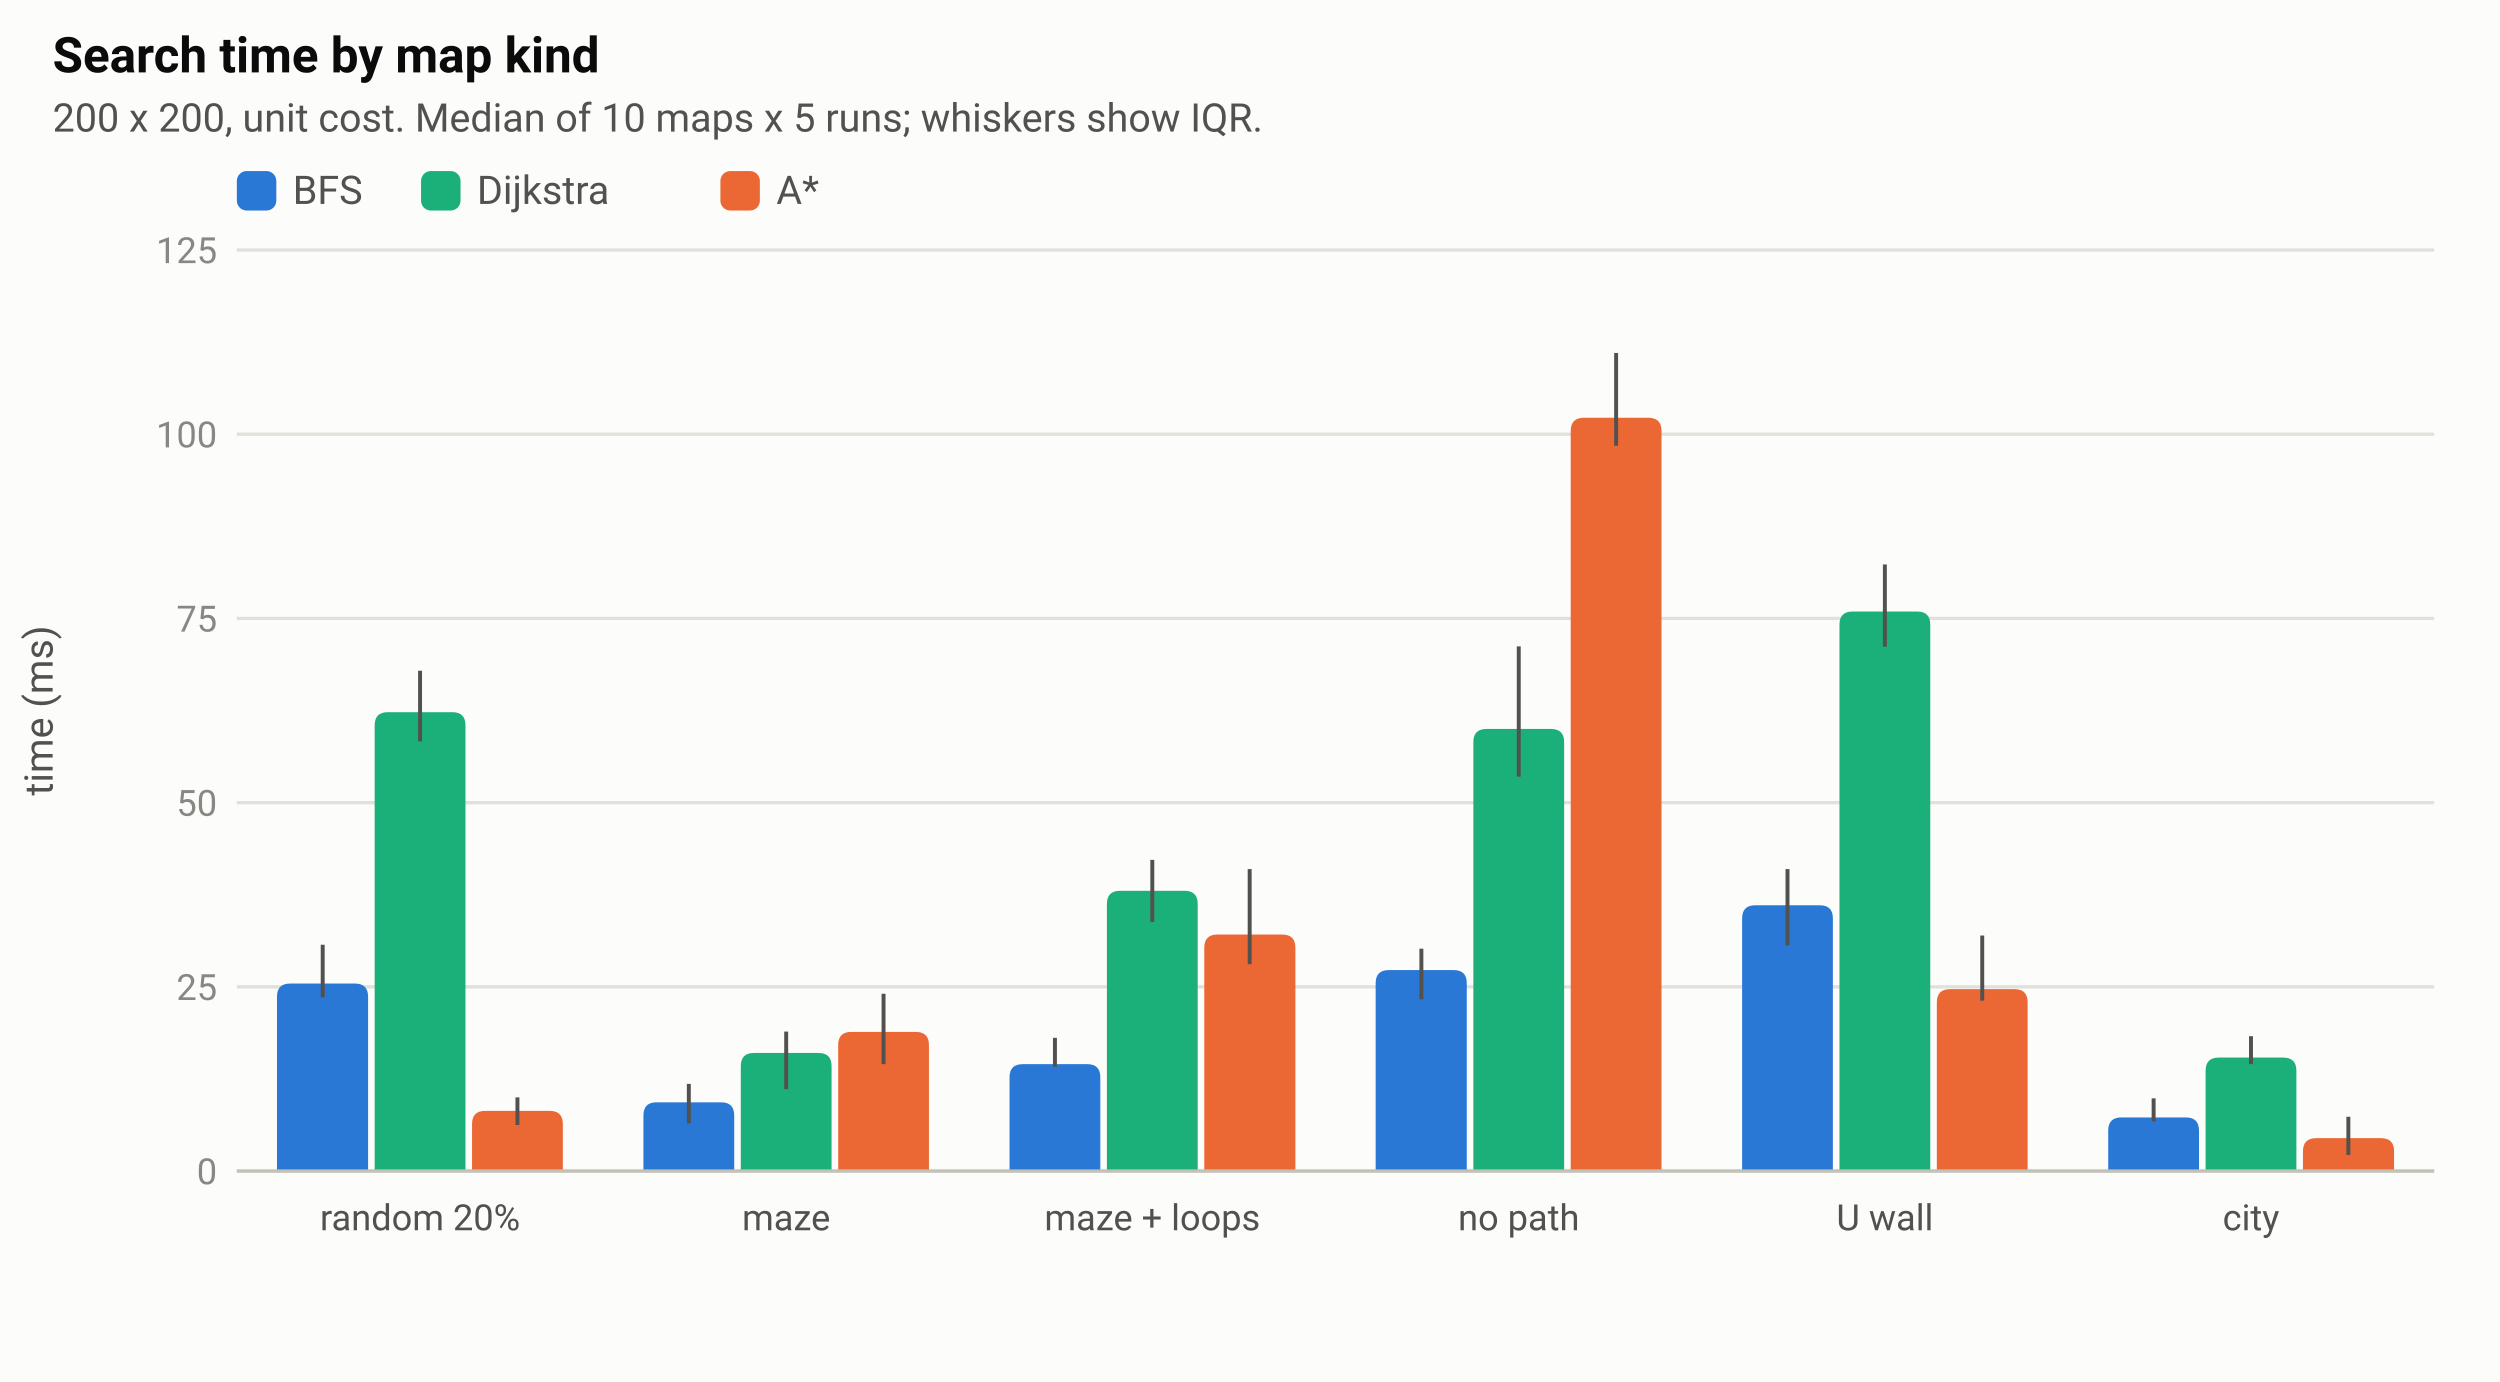
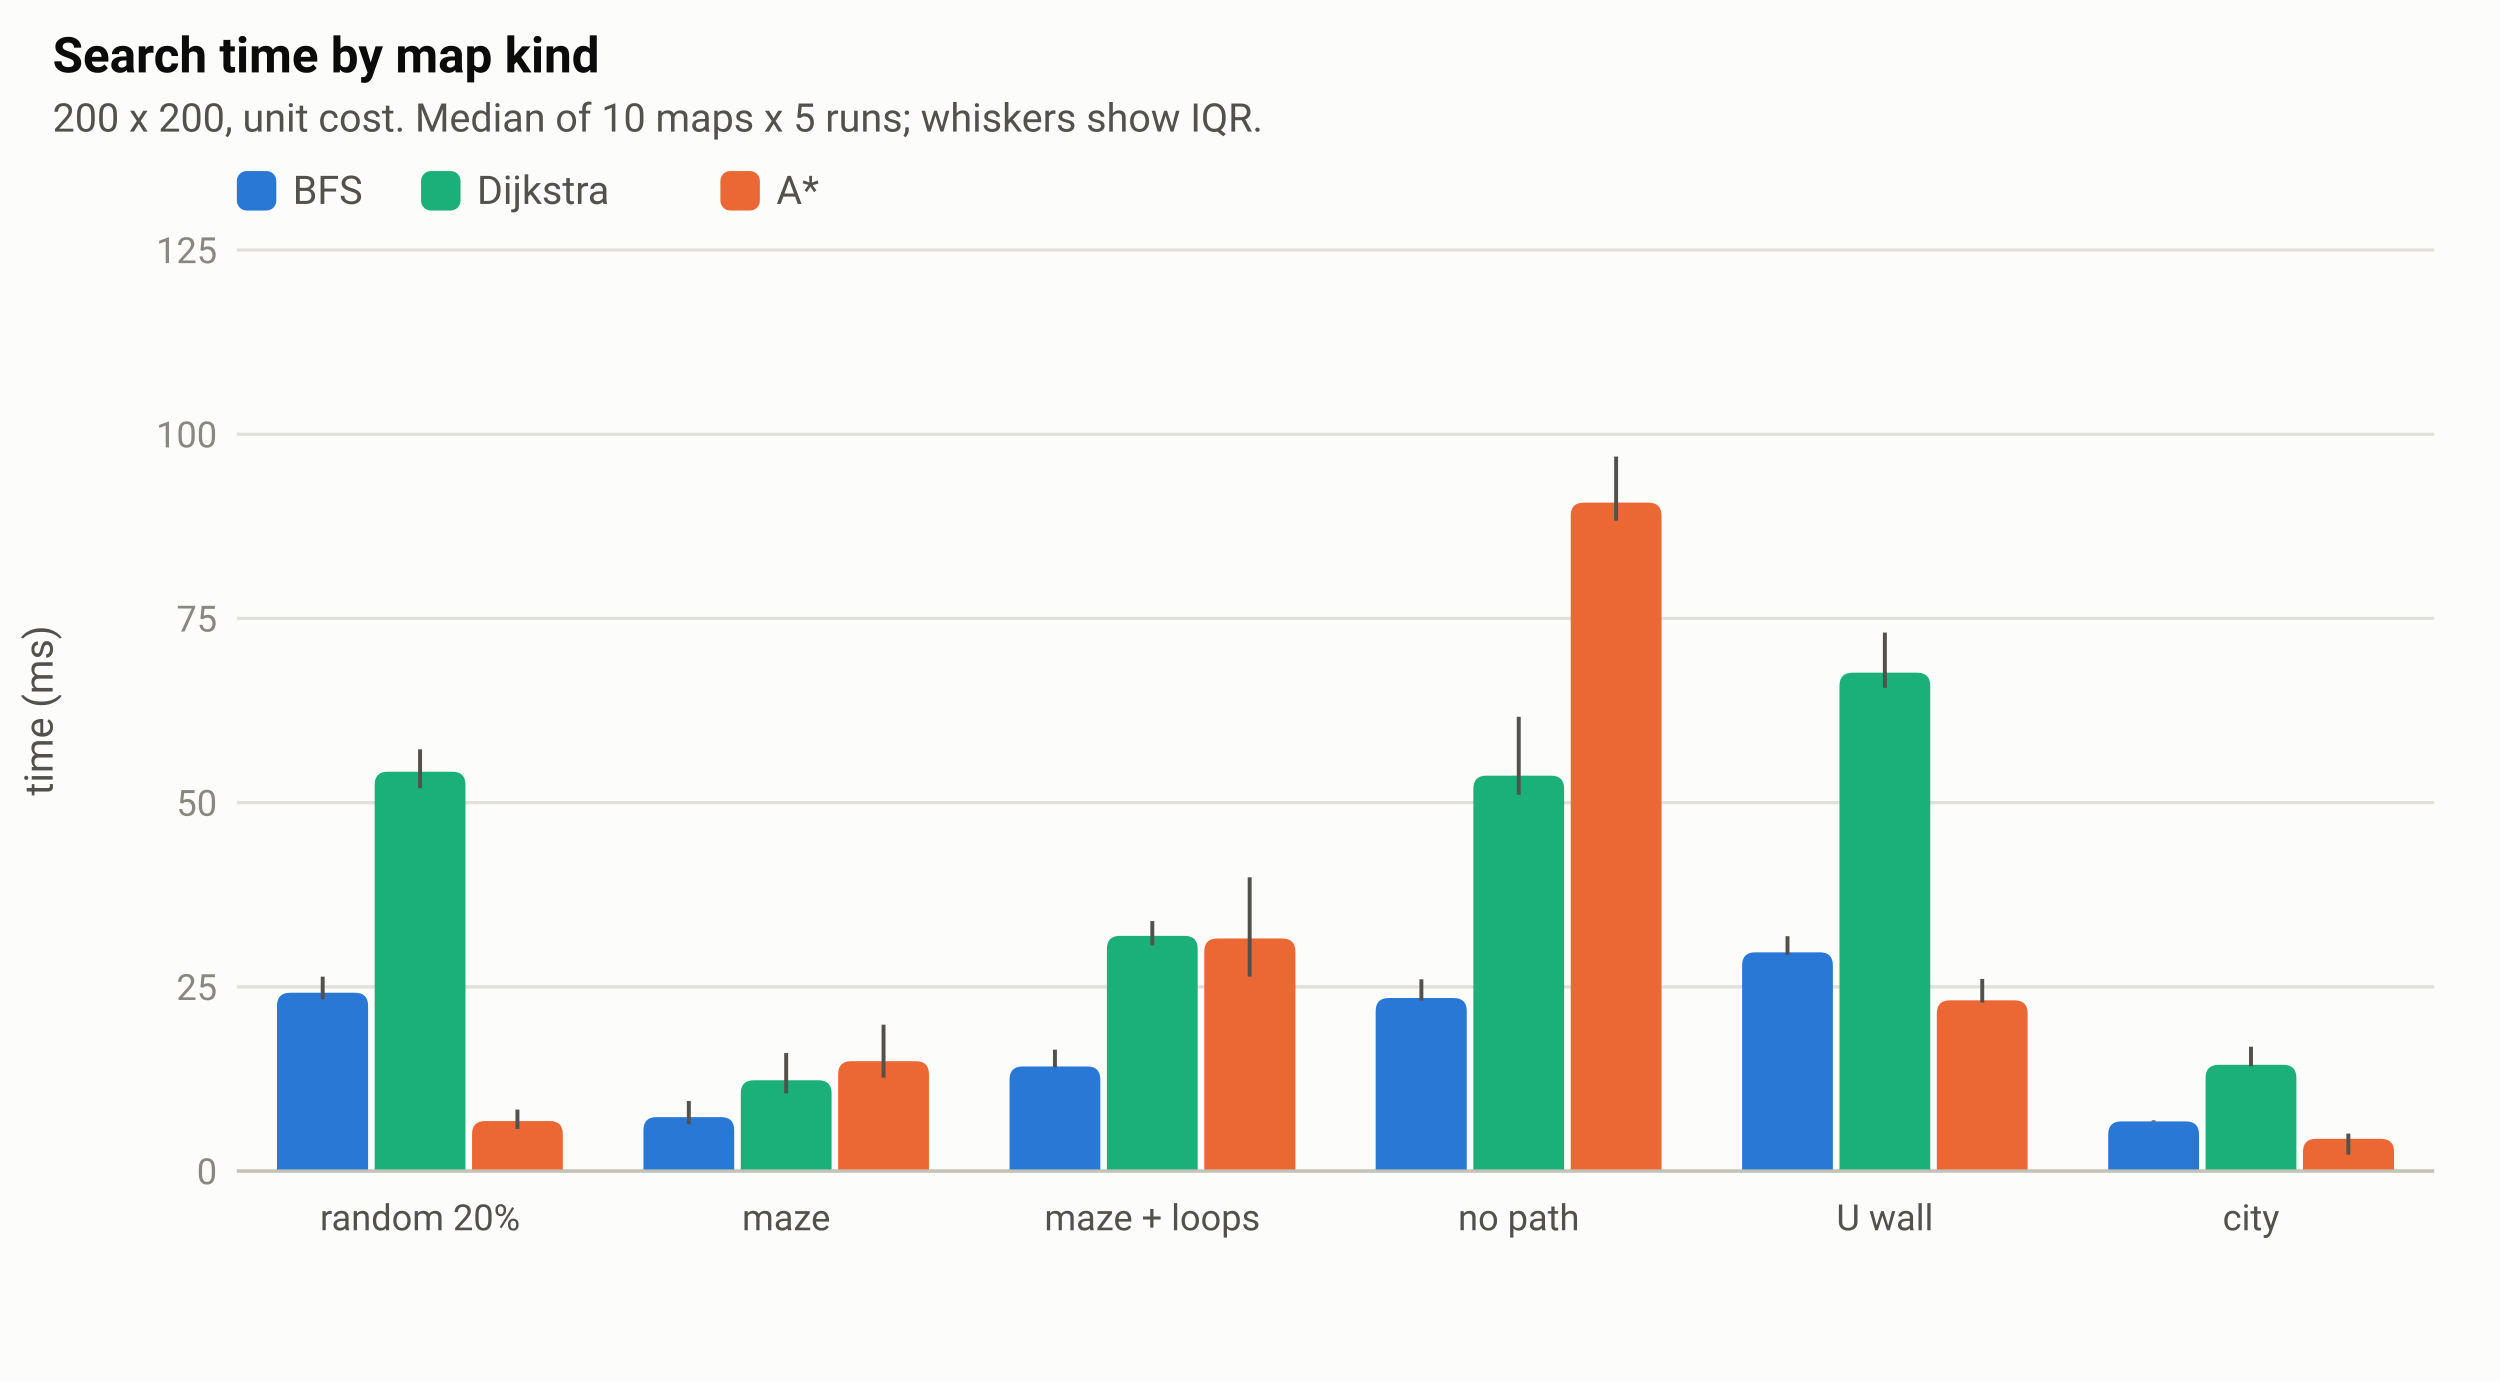
<svg xmlns="http://www.w3.org/2000/svg" width="760" height="420" viewBox="0 0 760 420" font-family="system-ui, -apple-system, 'Segoe UI', Roboto, Helvetica, Arial, sans-serif">
  <rect width="100%" height="100%" fill="#fcfcfb" />
  <text x="16.0" y="22.0" font-size="15" fill="#0b0b0b" text-anchor="start" font-weight="600">Search time by map kind</text>
  <text x="16.0" y="40.0" font-size="12" fill="#52514e" text-anchor="start" font-weight="normal">200 x 200, unit cost. Median of 10 maps x 5 runs; whiskers show IQR.</text>
  <line x1="72" y1="356.0" x2="740" y2="356.0" stroke="#e1e0d9" stroke-width="1" />
  <text x="66.0" y="360.0" font-size="11" fill="#898781" text-anchor="end" font-weight="normal">0</text>
  <line x1="72" y1="300.0" x2="740" y2="300.0" stroke="#e1e0d9" stroke-width="1" />
  <text x="66.0" y="304.0" font-size="11" fill="#898781" text-anchor="end" font-weight="normal">25</text>
  <line x1="72" y1="244.0" x2="740" y2="244.0" stroke="#e1e0d9" stroke-width="1" />
  <text x="66.0" y="248.0" font-size="11" fill="#898781" text-anchor="end" font-weight="normal">50</text>
  <line x1="72" y1="188.0" x2="740" y2="188.0" stroke="#e1e0d9" stroke-width="1" />
  <text x="66.0" y="192.0" font-size="11" fill="#898781" text-anchor="end" font-weight="normal">75</text>
  <line x1="72" y1="132.0" x2="740" y2="132.0" stroke="#e1e0d9" stroke-width="1" />
  <text x="66.0" y="136.0" font-size="11" fill="#898781" text-anchor="end" font-weight="normal">100</text>
  <line x1="72" y1="76.0" x2="740" y2="76.0" stroke="#e1e0d9" stroke-width="1" />
  <text x="66.0" y="80.0" font-size="11" fill="#898781" text-anchor="end" font-weight="normal">125</text>
  <text x="16.0" y="216.0" font-size="12" fill="#52514e" text-anchor="middle" font-weight="normal" transform="rotate(-90 16.0 216.0)">time (ms)</text>
-   <path d="M84.2,356.0 L84.2,303.0 Q84.2,299.0 88.2,299.0 L107.9,299.0 Q111.9,299.0 111.9,303.0 L111.9,356.0 Z" fill="#2a78d6" />
-   <line x1="98.1" y1="303.2" x2="98.1" y2="287.2" stroke="#52514e" stroke-width="1.2" />
-   <path d="M113.9,356.0 L113.9,220.5 Q113.9,216.5 117.9,216.5 L137.5,216.5 Q141.5,216.5 141.5,220.5 L141.5,356.0 Z" fill="#1baf7a" />
-   <line x1="127.7" y1="225.4" x2="127.7" y2="203.9" stroke="#52514e" stroke-width="1.2" />
-   <path d="M143.5,356.0 L143.5,341.7 Q143.5,337.7 147.5,337.7 L167.1,337.7 Q171.1,337.7 171.1,341.7 L171.1,356.0 Z" fill="#eb6834" />
-   <line x1="157.3" y1="342.0" x2="157.3" y2="333.6" stroke="#52514e" stroke-width="1.2" />
+   <path d="M84.2,356.0 L84.2,305.8 Q84.2,301.8 88.2,301.8 L107.9,301.8 Q111.9,301.8 111.9,305.8 L111.9,356.0 Z" fill="#2a78d6" />
+   <line x1="98.1" y1="303.8" x2="98.1" y2="296.9" stroke="#52514e" stroke-width="1.2" />
+   <path d="M113.9,356.0 L113.9,238.6 Q113.9,234.6 117.9,234.6 L137.5,234.6 Q141.5,234.6 141.5,238.6 L141.5,356.0 Z" fill="#1baf7a" />
+   <line x1="127.7" y1="239.6" x2="127.7" y2="227.8" stroke="#52514e" stroke-width="1.2" />
+   <path d="M143.5,356.0 L143.5,344.8 Q143.5,340.8 147.5,340.8 L167.1,340.8 Q171.1,340.8 171.1,344.8 L171.1,356.0 Z" fill="#eb6834" />
+   <line x1="157.3" y1="343.2" x2="157.3" y2="337.3" stroke="#52514e" stroke-width="1.2" />
  <text x="127.7" y="374.0" font-size="11" fill="#52514e" text-anchor="middle" font-weight="normal">random 20%</text>
-   <path d="M195.6,356.0 L195.6,339.1 Q195.6,335.1 199.6,335.1 L219.2,335.1 Q223.2,335.1 223.2,339.1 L223.2,356.0 Z" fill="#2a78d6" />
-   <line x1="209.4" y1="341.5" x2="209.4" y2="329.5" stroke="#52514e" stroke-width="1.2" />
-   <path d="M225.2,356.0 L225.2,324.1 Q225.2,320.1 229.2,320.1 L248.8,320.1 Q252.8,320.1 252.8,324.1 L252.8,356.0 Z" fill="#1baf7a" />
-   <line x1="239.0" y1="331.1" x2="239.0" y2="313.6" stroke="#52514e" stroke-width="1.2" />
-   <path d="M254.8,356.0 L254.8,317.7 Q254.8,313.7 258.8,313.7 L278.4,313.7 Q282.4,313.7 282.4,317.7 L282.4,356.0 Z" fill="#eb6834" />
-   <line x1="268.6" y1="323.5" x2="268.6" y2="302.1" stroke="#52514e" stroke-width="1.2" />
+   <path d="M195.6,356.0 L195.6,343.6 Q195.6,339.6 199.6,339.6 L219.2,339.6 Q223.2,339.6 223.2,343.6 L223.2,356.0 Z" fill="#2a78d6" />
+   <line x1="209.4" y1="341.8" x2="209.4" y2="334.7" stroke="#52514e" stroke-width="1.2" />
+   <path d="M225.2,356.0 L225.2,332.4 Q225.2,328.4 229.2,328.4 L248.8,328.4 Q252.8,328.4 252.8,332.4 L252.8,356.0 Z" fill="#1baf7a" />
+   <line x1="239.0" y1="332.4" x2="239.0" y2="320.1" stroke="#52514e" stroke-width="1.2" />
+   <path d="M254.8,356.0 L254.8,326.6 Q254.8,322.6 258.8,322.6 L278.4,322.6 Q282.4,322.6 282.4,326.6 L282.4,356.0 Z" fill="#eb6834" />
+   <line x1="268.6" y1="327.6" x2="268.6" y2="311.5" stroke="#52514e" stroke-width="1.2" />
  <text x="239.0" y="374.0" font-size="11" fill="#52514e" text-anchor="middle" font-weight="normal">maze</text>
-   <path d="M306.9,356.0 L306.9,327.5 Q306.9,323.5 310.9,323.5 L330.5,323.5 Q334.5,323.5 334.5,327.5 L334.5,356.0 Z" fill="#2a78d6" />
-   <line x1="320.7" y1="324.3" x2="320.7" y2="315.5" stroke="#52514e" stroke-width="1.2" />
-   <path d="M336.5,356.0 L336.5,274.8 Q336.5,270.8 340.5,270.8 L360.1,270.8 Q364.1,270.8 364.1,274.8 L364.1,356.0 Z" fill="#1baf7a" />
-   <line x1="350.3" y1="280.3" x2="350.3" y2="261.4" stroke="#52514e" stroke-width="1.2" />
-   <path d="M366.1,356.0 L366.1,288.1 Q366.1,284.1 370.1,284.1 L389.8,284.1 Q393.8,284.1 393.8,288.1 L393.8,356.0 Z" fill="#eb6834" />
-   <line x1="379.9" y1="293.1" x2="379.9" y2="264.2" stroke="#52514e" stroke-width="1.2" />
+   <path d="M306.9,356.0 L306.9,328.2 Q306.9,324.2 310.9,324.2 L330.5,324.2 Q334.5,324.2 334.5,328.2 L334.5,356.0 Z" fill="#2a78d6" />
+   <line x1="320.7" y1="324.5" x2="320.7" y2="319.1" stroke="#52514e" stroke-width="1.2" />
+   <path d="M336.5,356.0 L336.5,288.5 Q336.5,284.5 340.5,284.5 L360.1,284.5 Q364.1,284.5 364.1,288.5 L364.1,356.0 Z" fill="#1baf7a" />
+   <line x1="350.3" y1="287.4" x2="350.3" y2="280.0" stroke="#52514e" stroke-width="1.2" />
+   <path d="M366.1,356.0 L366.1,289.3 Q366.1,285.3 370.1,285.3 L389.8,285.3 Q393.8,285.3 393.8,289.3 L393.8,356.0 Z" fill="#eb6834" />
+   <line x1="379.9" y1="296.9" x2="379.9" y2="266.7" stroke="#52514e" stroke-width="1.2" />
  <text x="350.3" y="374.0" font-size="11" fill="#52514e" text-anchor="middle" font-weight="normal">maze + loops</text>
-   <path d="M418.2,356.0 L418.2,298.9 Q418.2,294.9 422.2,294.9 L441.9,294.9 Q445.9,294.9 445.9,298.9 L445.9,356.0 Z" fill="#2a78d6" />
-   <line x1="432.1" y1="303.8" x2="432.1" y2="288.4" stroke="#52514e" stroke-width="1.2" />
-   <path d="M447.9,356.0 L447.9,225.6 Q447.9,221.6 451.9,221.6 L471.5,221.6 Q475.5,221.6 475.5,225.6 L475.5,356.0 Z" fill="#1baf7a" />
-   <line x1="461.7" y1="236.1" x2="461.7" y2="196.5" stroke="#52514e" stroke-width="1.2" />
-   <path d="M477.5,356.0 L477.5,131.0 Q477.5,127.0 481.5,127.0 L501.1,127.0 Q505.1,127.0 505.1,131.0 L505.1,356.0 Z" fill="#eb6834" />
-   <line x1="491.3" y1="135.5" x2="491.3" y2="107.3" stroke="#52514e" stroke-width="1.2" />
+   <path d="M418.2,356.0 L418.2,307.4 Q418.2,303.4 422.2,303.4 L441.9,303.4 Q445.9,303.4 445.9,307.4 L445.9,356.0 Z" fill="#2a78d6" />
+   <line x1="432.1" y1="304.2" x2="432.1" y2="297.7" stroke="#52514e" stroke-width="1.2" />
+   <path d="M447.9,356.0 L447.9,239.8 Q447.9,235.8 451.9,235.8 L471.5,235.8 Q475.5,235.8 475.5,239.8 L475.5,356.0 Z" fill="#1baf7a" />
+   <line x1="461.7" y1="241.6" x2="461.7" y2="217.9" stroke="#52514e" stroke-width="1.2" />
+   <path d="M477.5,356.0 L477.5,156.8 Q477.5,152.8 481.5,152.8 L501.1,152.8 Q505.1,152.8 505.1,156.8 L505.1,356.0 Z" fill="#eb6834" />
+   <line x1="491.3" y1="158.3" x2="491.3" y2="138.8" stroke="#52514e" stroke-width="1.2" />
  <text x="461.7" y="374.0" font-size="11" fill="#52514e" text-anchor="middle" font-weight="normal">no path</text>
-   <path d="M529.6,356.0 L529.6,279.2 Q529.6,275.2 533.6,275.2 L553.2,275.2 Q557.2,275.2 557.2,279.2 L557.2,356.0 Z" fill="#2a78d6" />
-   <line x1="543.4" y1="287.4" x2="543.4" y2="264.2" stroke="#52514e" stroke-width="1.2" />
-   <path d="M559.2,356.0 L559.2,189.9 Q559.2,185.9 563.2,185.9 L582.8,185.9 Q586.8,185.9 586.8,189.9 L586.8,356.0 Z" fill="#1baf7a" />
-   <line x1="573.0" y1="196.6" x2="573.0" y2="171.6" stroke="#52514e" stroke-width="1.2" />
-   <path d="M588.8,356.0 L588.8,304.7 Q588.8,300.7 592.8,300.7 L612.4,300.7 Q616.4,300.7 616.4,304.7 L616.4,356.0 Z" fill="#eb6834" />
-   <line x1="602.6" y1="304.2" x2="602.6" y2="284.4" stroke="#52514e" stroke-width="1.2" />
+   <path d="M529.6,356.0 L529.6,293.5 Q529.6,289.5 533.6,289.5 L553.2,289.5 Q557.2,289.5 557.2,293.5 L557.2,356.0 Z" fill="#2a78d6" />
+   <line x1="543.4" y1="290.3" x2="543.4" y2="284.6" stroke="#52514e" stroke-width="1.2" />
+   <path d="M559.2,356.0 L559.2,208.5 Q559.2,204.5 563.2,204.5 L582.8,204.5 Q586.8,204.5 586.8,208.5 L586.8,356.0 Z" fill="#1baf7a" />
+   <line x1="573.0" y1="209.1" x2="573.0" y2="192.3" stroke="#52514e" stroke-width="1.2" />
+   <path d="M588.8,356.0 L588.8,308.1 Q588.8,304.1 592.8,304.1 L612.4,304.1 Q616.4,304.1 616.4,308.1 L616.4,356.0 Z" fill="#eb6834" />
+   <line x1="602.6" y1="304.8" x2="602.6" y2="297.6" stroke="#52514e" stroke-width="1.2" />
  <text x="573.0" y="374.0" font-size="11" fill="#52514e" text-anchor="middle" font-weight="normal">U wall</text>
-   <path d="M640.9,356.0 L640.9,343.7 Q640.9,339.7 644.9,339.7 L664.5,339.7 Q668.5,339.7 668.5,343.7 L668.5,356.0 Z" fill="#2a78d6" />
-   <line x1="654.7" y1="340.9" x2="654.7" y2="333.9" stroke="#52514e" stroke-width="1.2" />
-   <path d="M670.5,356.0 L670.5,325.5 Q670.5,321.5 674.5,321.5 L694.1,321.5 Q698.1,321.5 698.1,325.5 L698.1,356.0 Z" fill="#1baf7a" />
-   <line x1="684.3" y1="323.5" x2="684.3" y2="315.0" stroke="#52514e" stroke-width="1.2" />
-   <path d="M700.1,356.0 L700.1,350.0 Q700.1,346.0 704.1,346.0 L723.8,346.0 Q727.8,346.0 727.8,350.0 L727.8,356.0 Z" fill="#eb6834" />
-   <line x1="713.9" y1="351.1" x2="713.9" y2="339.5" stroke="#52514e" stroke-width="1.2" />
+   <path d="M640.9,356.0 L640.9,344.9 Q640.9,340.9 644.9,340.9 L664.5,340.9 Q668.5,340.9 668.5,344.9 L668.5,356.0 Z" fill="#2a78d6" />
+   <line x1="654.7" y1="341.0" x2="654.7" y2="340.6" stroke="#52514e" stroke-width="1.2" />
+   <path d="M670.5,356.0 L670.5,327.7 Q670.5,323.7 674.5,323.7 L694.1,323.7 Q698.1,323.7 698.1,327.7 L698.1,356.0 Z" fill="#1baf7a" />
+   <line x1="684.3" y1="324.2" x2="684.3" y2="318.2" stroke="#52514e" stroke-width="1.2" />
+   <path d="M700.1,356.0 L700.1,350.2 Q700.1,346.2 704.1,346.2 L723.8,346.2 Q727.8,346.2 727.8,350.2 L727.8,356.0 Z" fill="#eb6834" />
+   <line x1="713.9" y1="351.0" x2="713.9" y2="344.6" stroke="#52514e" stroke-width="1.2" />
  <text x="684.3" y="374.0" font-size="11" fill="#52514e" text-anchor="middle" font-weight="normal">city</text>
  <line x1="72" y1="356" x2="740" y2="356" stroke="#c3c2b7" stroke-width="1" />
  <rect x="72" y="52" width="12" height="12" rx="3" fill="#2a78d6" />
  <text x="89.0" y="62.0" font-size="12" fill="#52514e" text-anchor="start" font-weight="normal">BFS</text>
  <rect x="128" y="52" width="12" height="12" rx="3" fill="#1baf7a" />
  <text x="145.0" y="62.0" font-size="12" fill="#52514e" text-anchor="start" font-weight="normal">Dijkstra</text>
  <rect x="219" y="52" width="12" height="12" rx="3" fill="#eb6834" />
  <text x="236.0" y="62.0" font-size="12" fill="#52514e" text-anchor="start" font-weight="normal">A*</text>
</svg>
